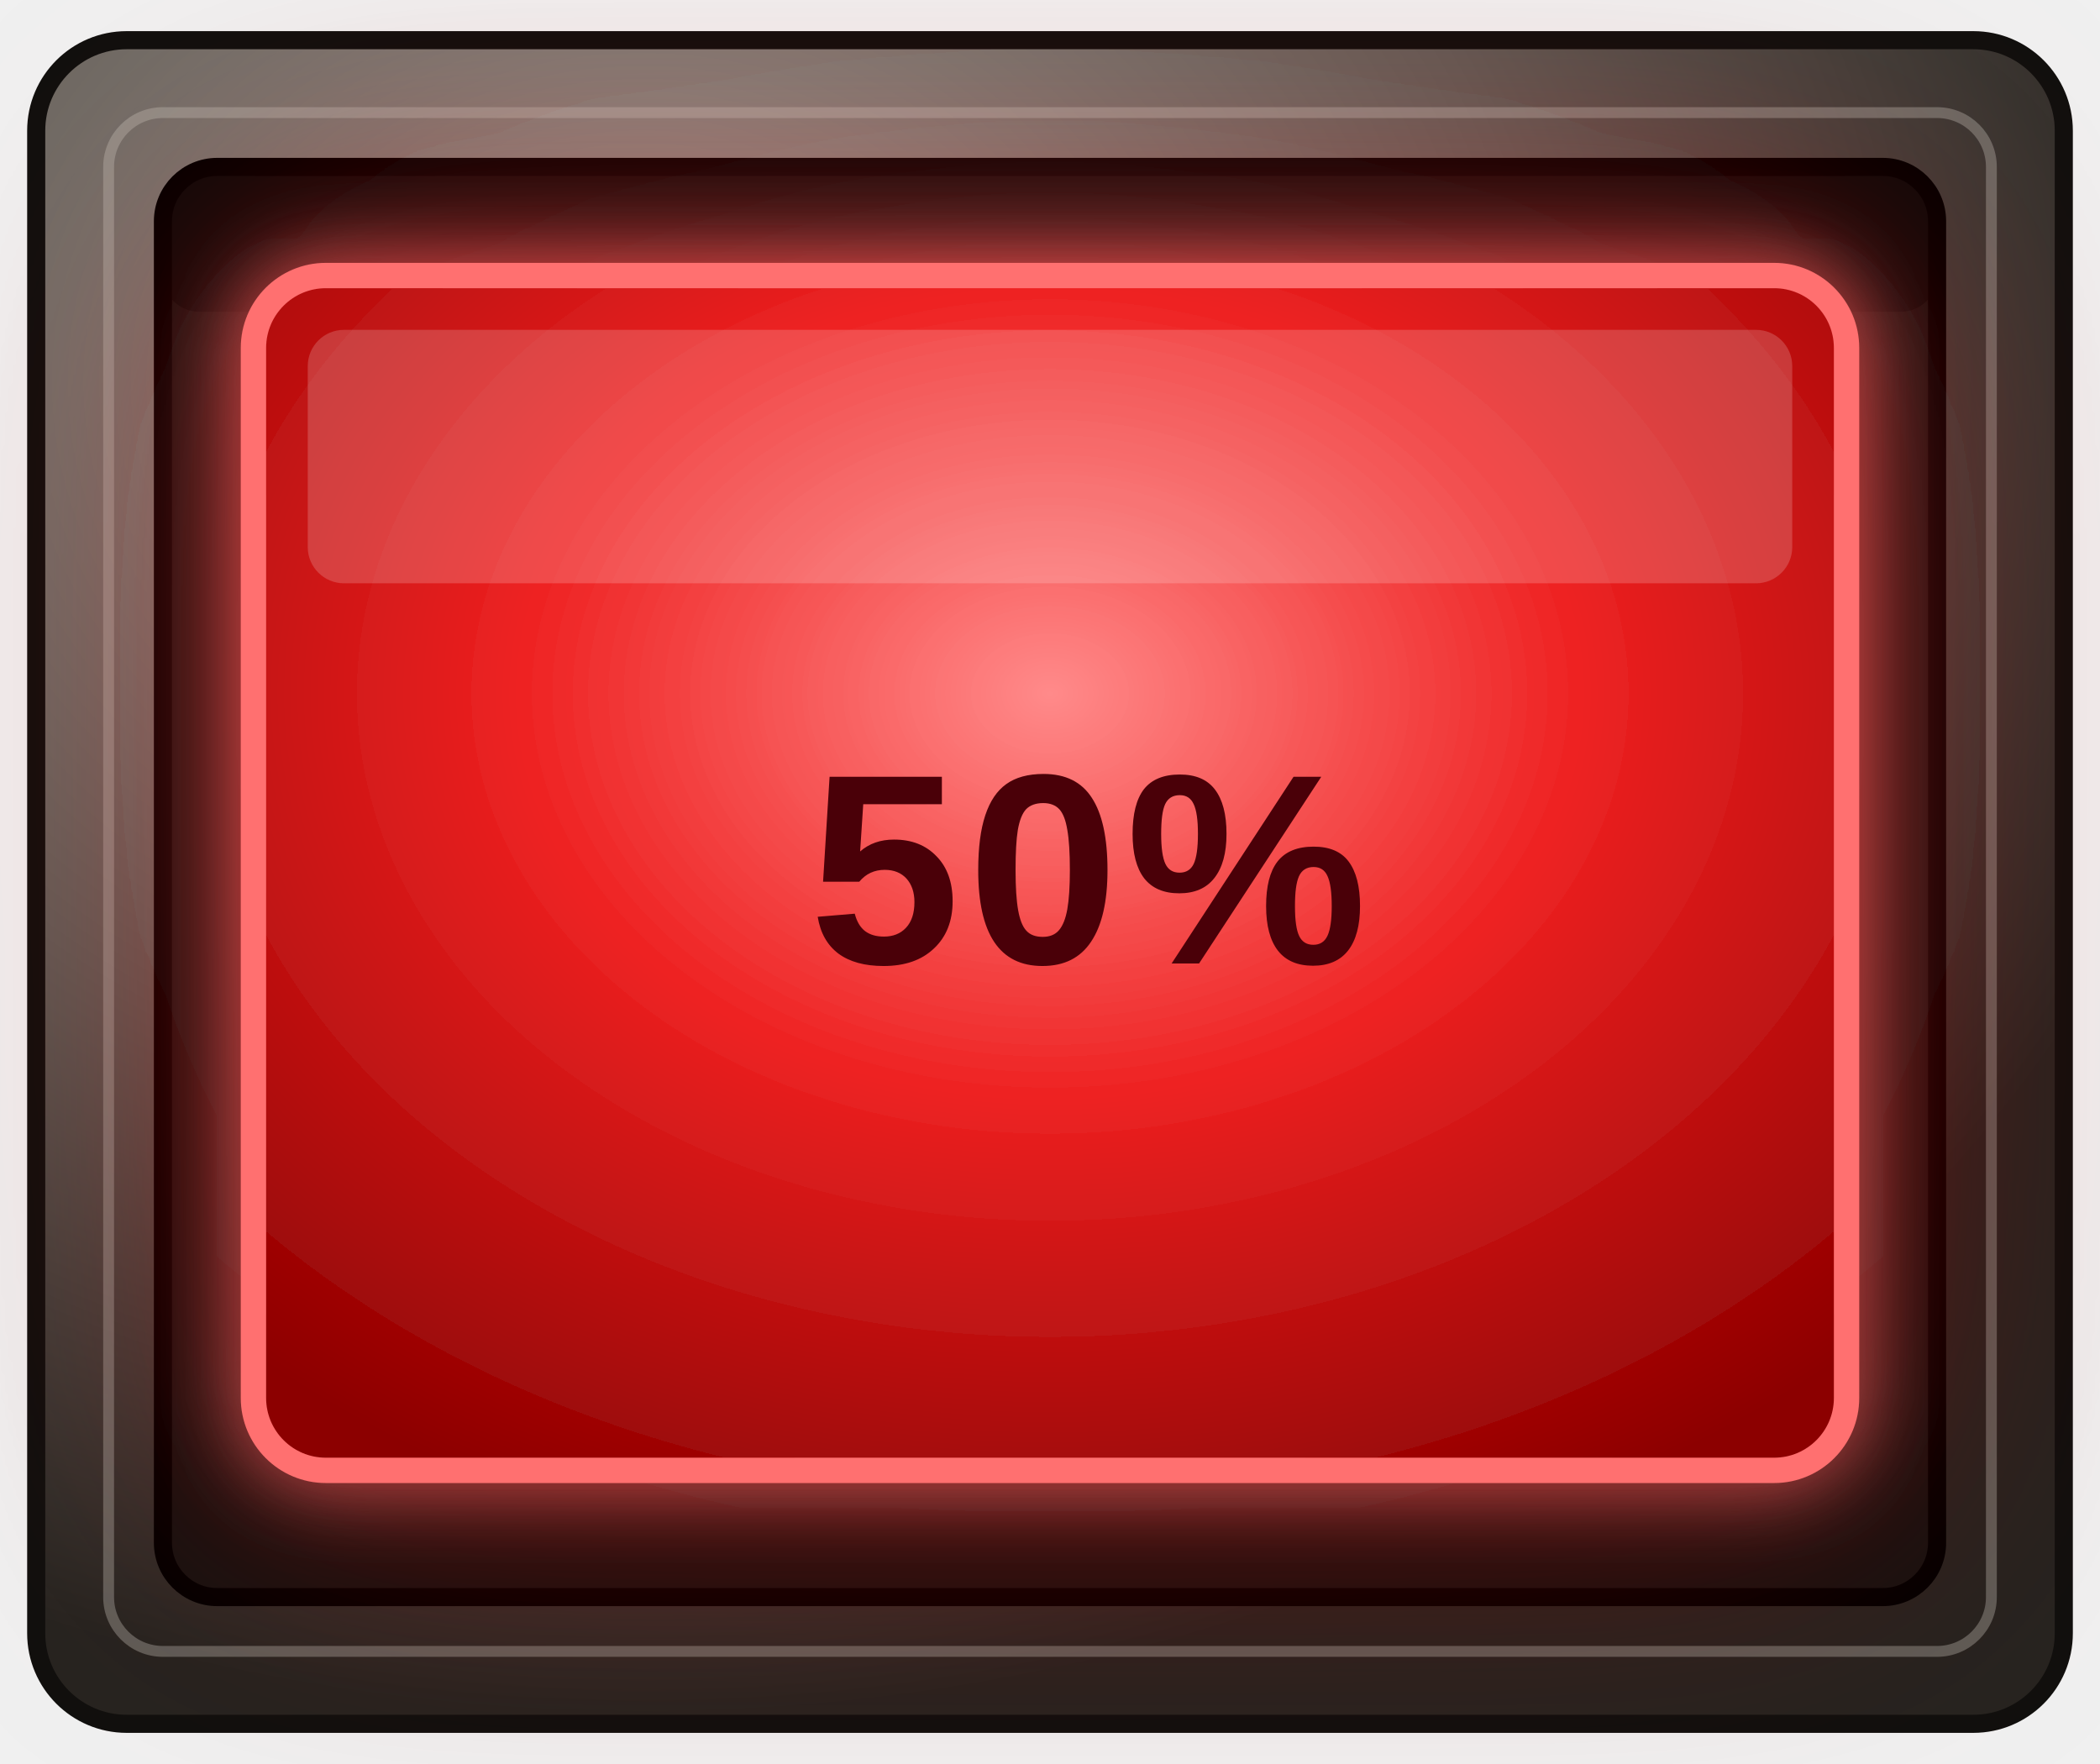
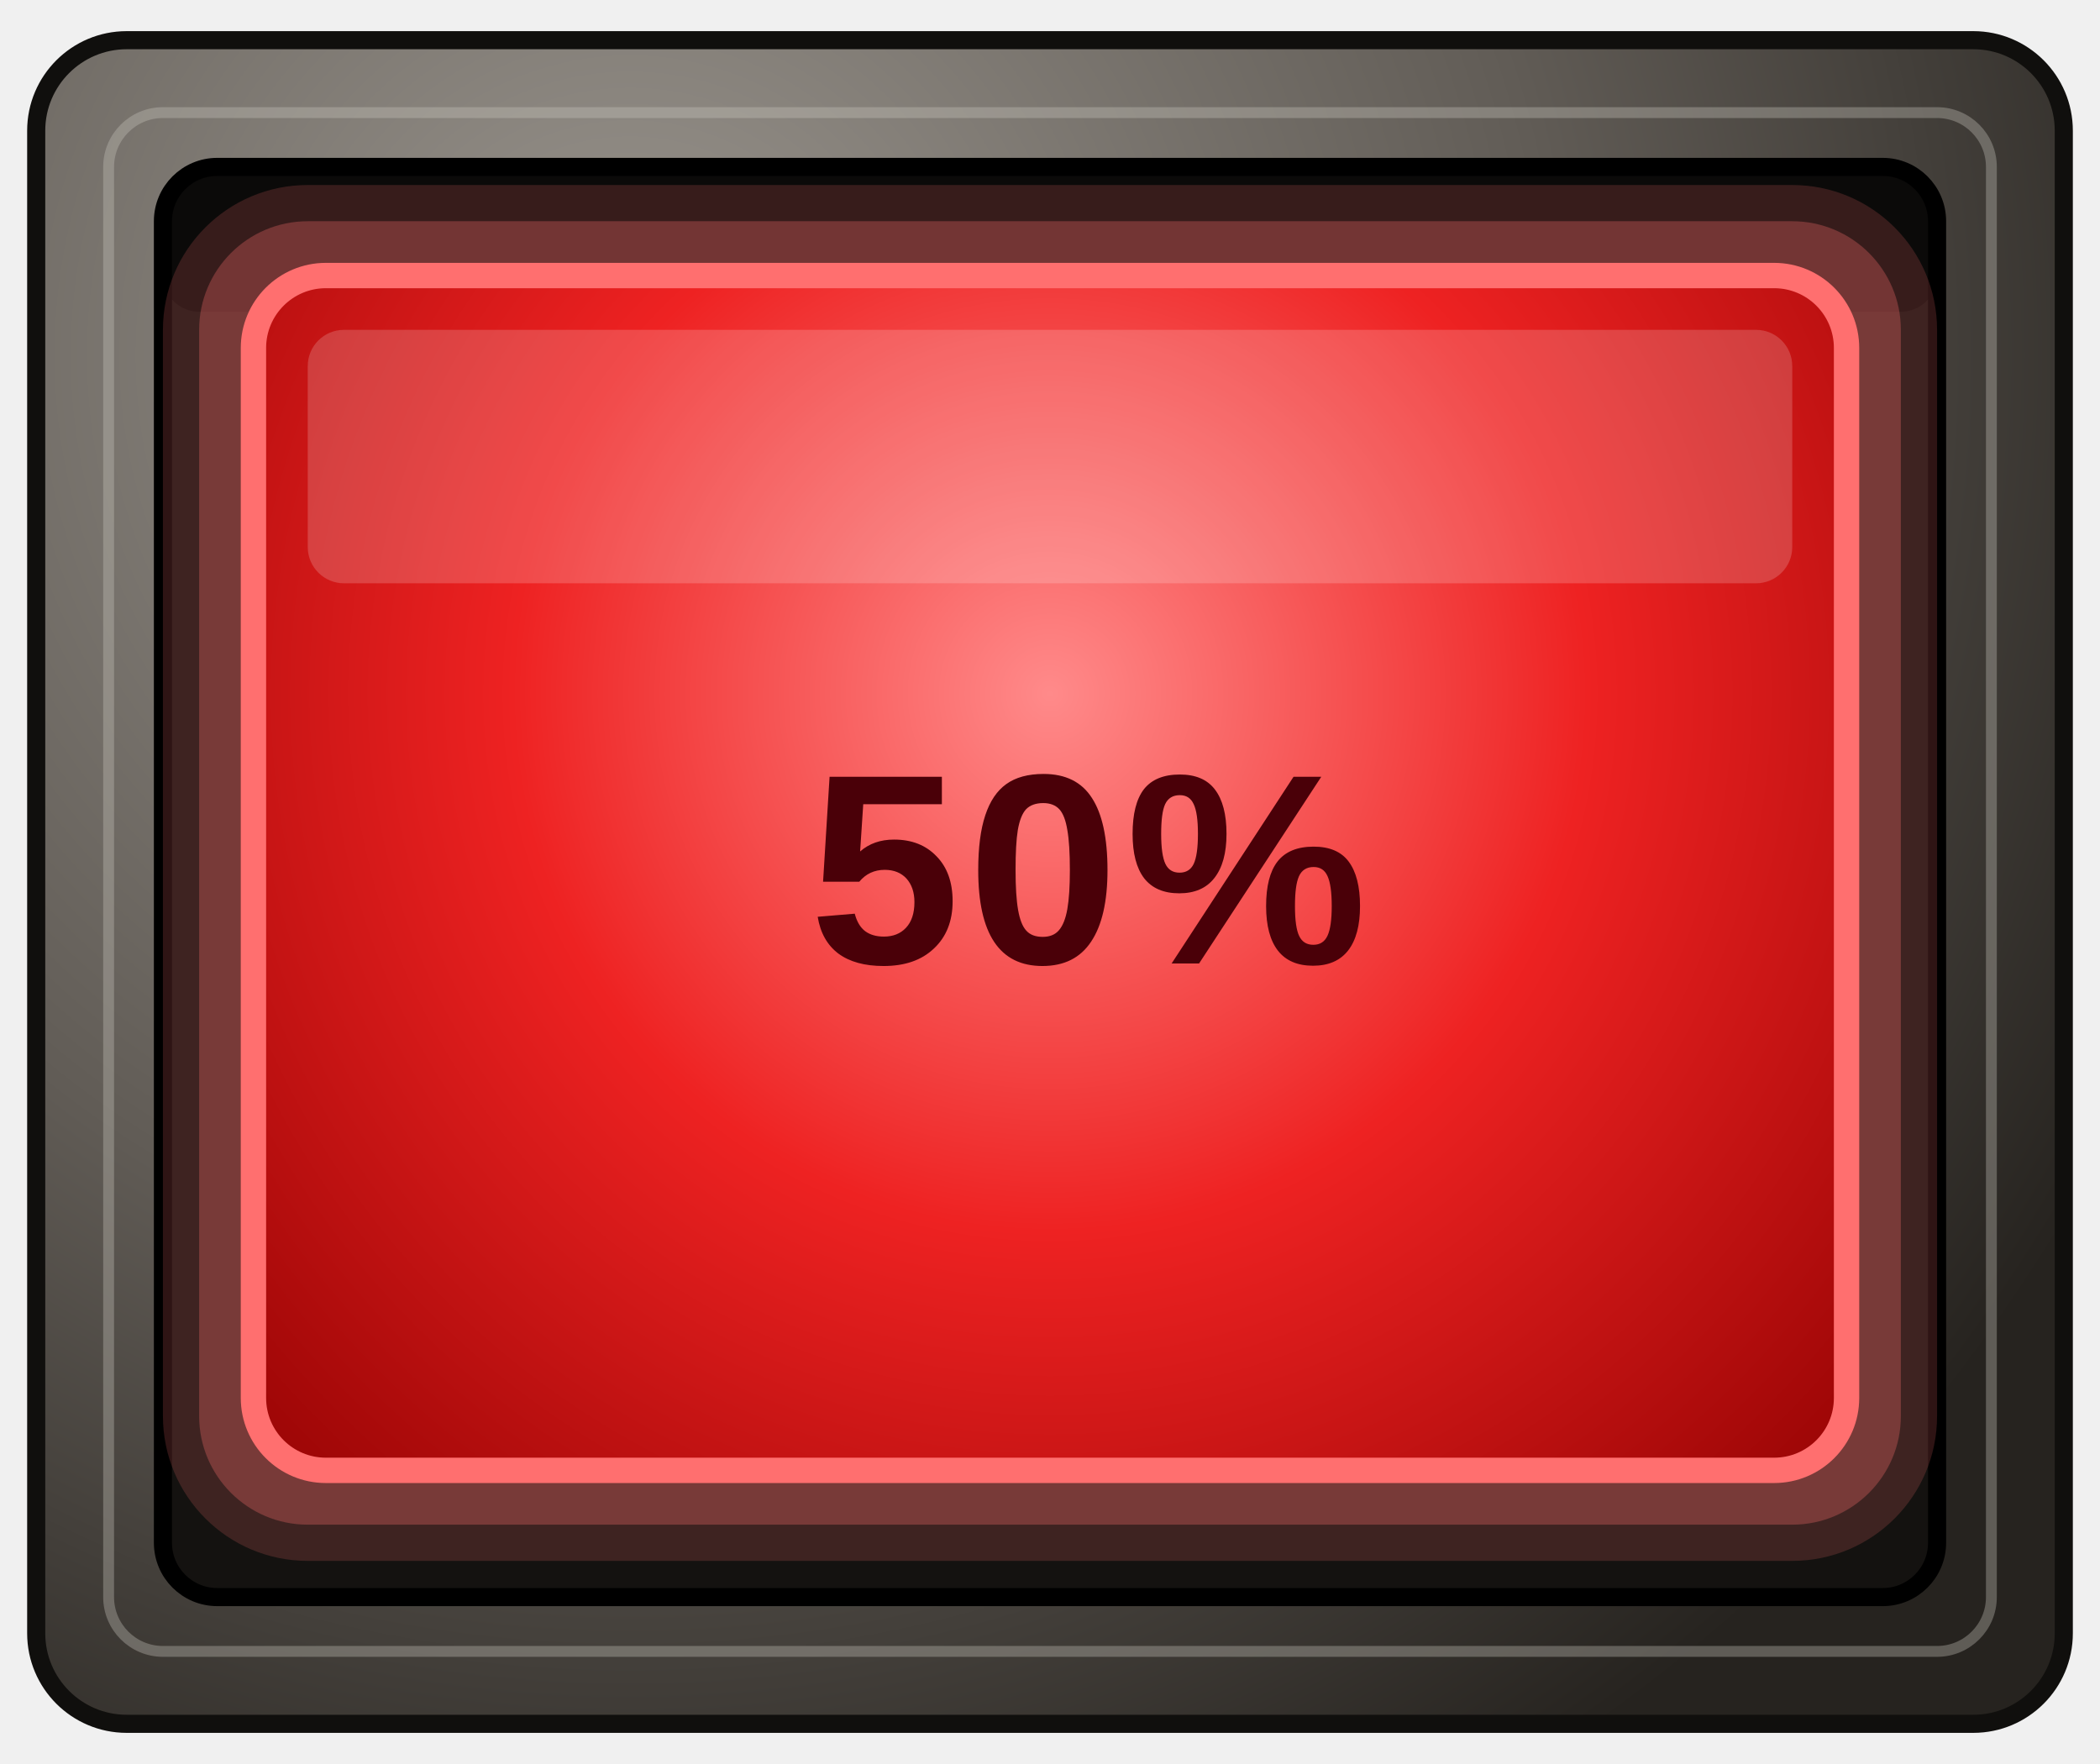
<svg xmlns="http://www.w3.org/2000/svg" width="100" height="84" viewBox="0 0 116 97">
  <defs>
-     <radialGradient id="bz" cx="30%" cy="20%" r="80%">
+     <radialGradient id="bz" cx="34.8" cy="19.4" r="92.8" gradientUnits="userSpaceOnUse">
      <stop offset="0" stop-color="#9a958e" />
      <stop offset="0.55" stop-color="#615c56" />
      <stop offset="1" stop-color="#26231f" />
    </radialGradient>
-     <radialGradient id="cap" cx="50%" cy="35%" r="75%">
+     <radialGradient id="cap" cx="58.0" cy="38.1" r="66.0" gradientUnits="userSpaceOnUse">
      <stop offset="0" stop-color="#ff8a8a" />
      <stop offset="0.45" stop-color="#ee2222" />
      <stop offset="1" stop-color="#8c0000" />
    </radialGradient>
-     <filter id="sg" x="-60%" y="-60%" width="220%" height="220%">
-       <feGaussianBlur stdDeviation="2.2" result="b" />
-       <feMerge>
-         <feMergeNode in="b" />
-         <feMergeNode in="SourceGraphic" />
-       </feMerge>
-     </filter>
-     <filter id="bg" x="-100%" y="-100%" width="300%" height="300%">
-       <feGaussianBlur stdDeviation="8" />
-     </filter>
  </defs>
  <rect x="2" y="2" width="112" height="93" rx="5" fill="url(#bz)" stroke="#100f0d" stroke-width="1" />
  <rect x="6" y="6" width="104" height="85" rx="3" fill="none" stroke="#c9c5be" stroke-width="0.6" opacity="0.35" />
  <rect x="9" y="9" width="98" height="79" rx="3" fill="#141210" stroke="#000000" stroke-width="1" />
  <rect x="9" y="9" width="98" height="8" rx="2" fill="#000000" opacity="0.45" />
-   <rect x="12" y="13" width="92" height="70" rx="6" fill="url(#cap)" opacity="0.55" filter="url(#bg)" />
-   <rect x="14" y="15" width="88" height="66" rx="4" fill="url(#cap)" stroke="#ff6f6f" stroke-width="1.4" filter="url(#sg)" />
+   <rect x="9" y="10" width="98" height="76" rx="8" fill="#ff6f6f" opacity="0.18" />
+   <rect x="11" y="12" width="94" height="72" rx="6" fill="#ff6f6f" opacity="0.30" />
+   <rect x="14" y="15" width="88" height="66" rx="4" fill="url(#cap)" stroke="#ff6f6f" stroke-width="1.4" />
  <rect x="17" y="18" width="82" height="14" rx="2" fill="#ffffff" opacity="0.18" />
  <g transform="translate(0,-10)">
    <text x="44.7" y="63" font-size="15" font-weight="700" letter-spacing="0.4" fill="#4a0008" font-family="Arial Narrow, Arial, sans-serif">50%</text>
  </g>
</svg>
